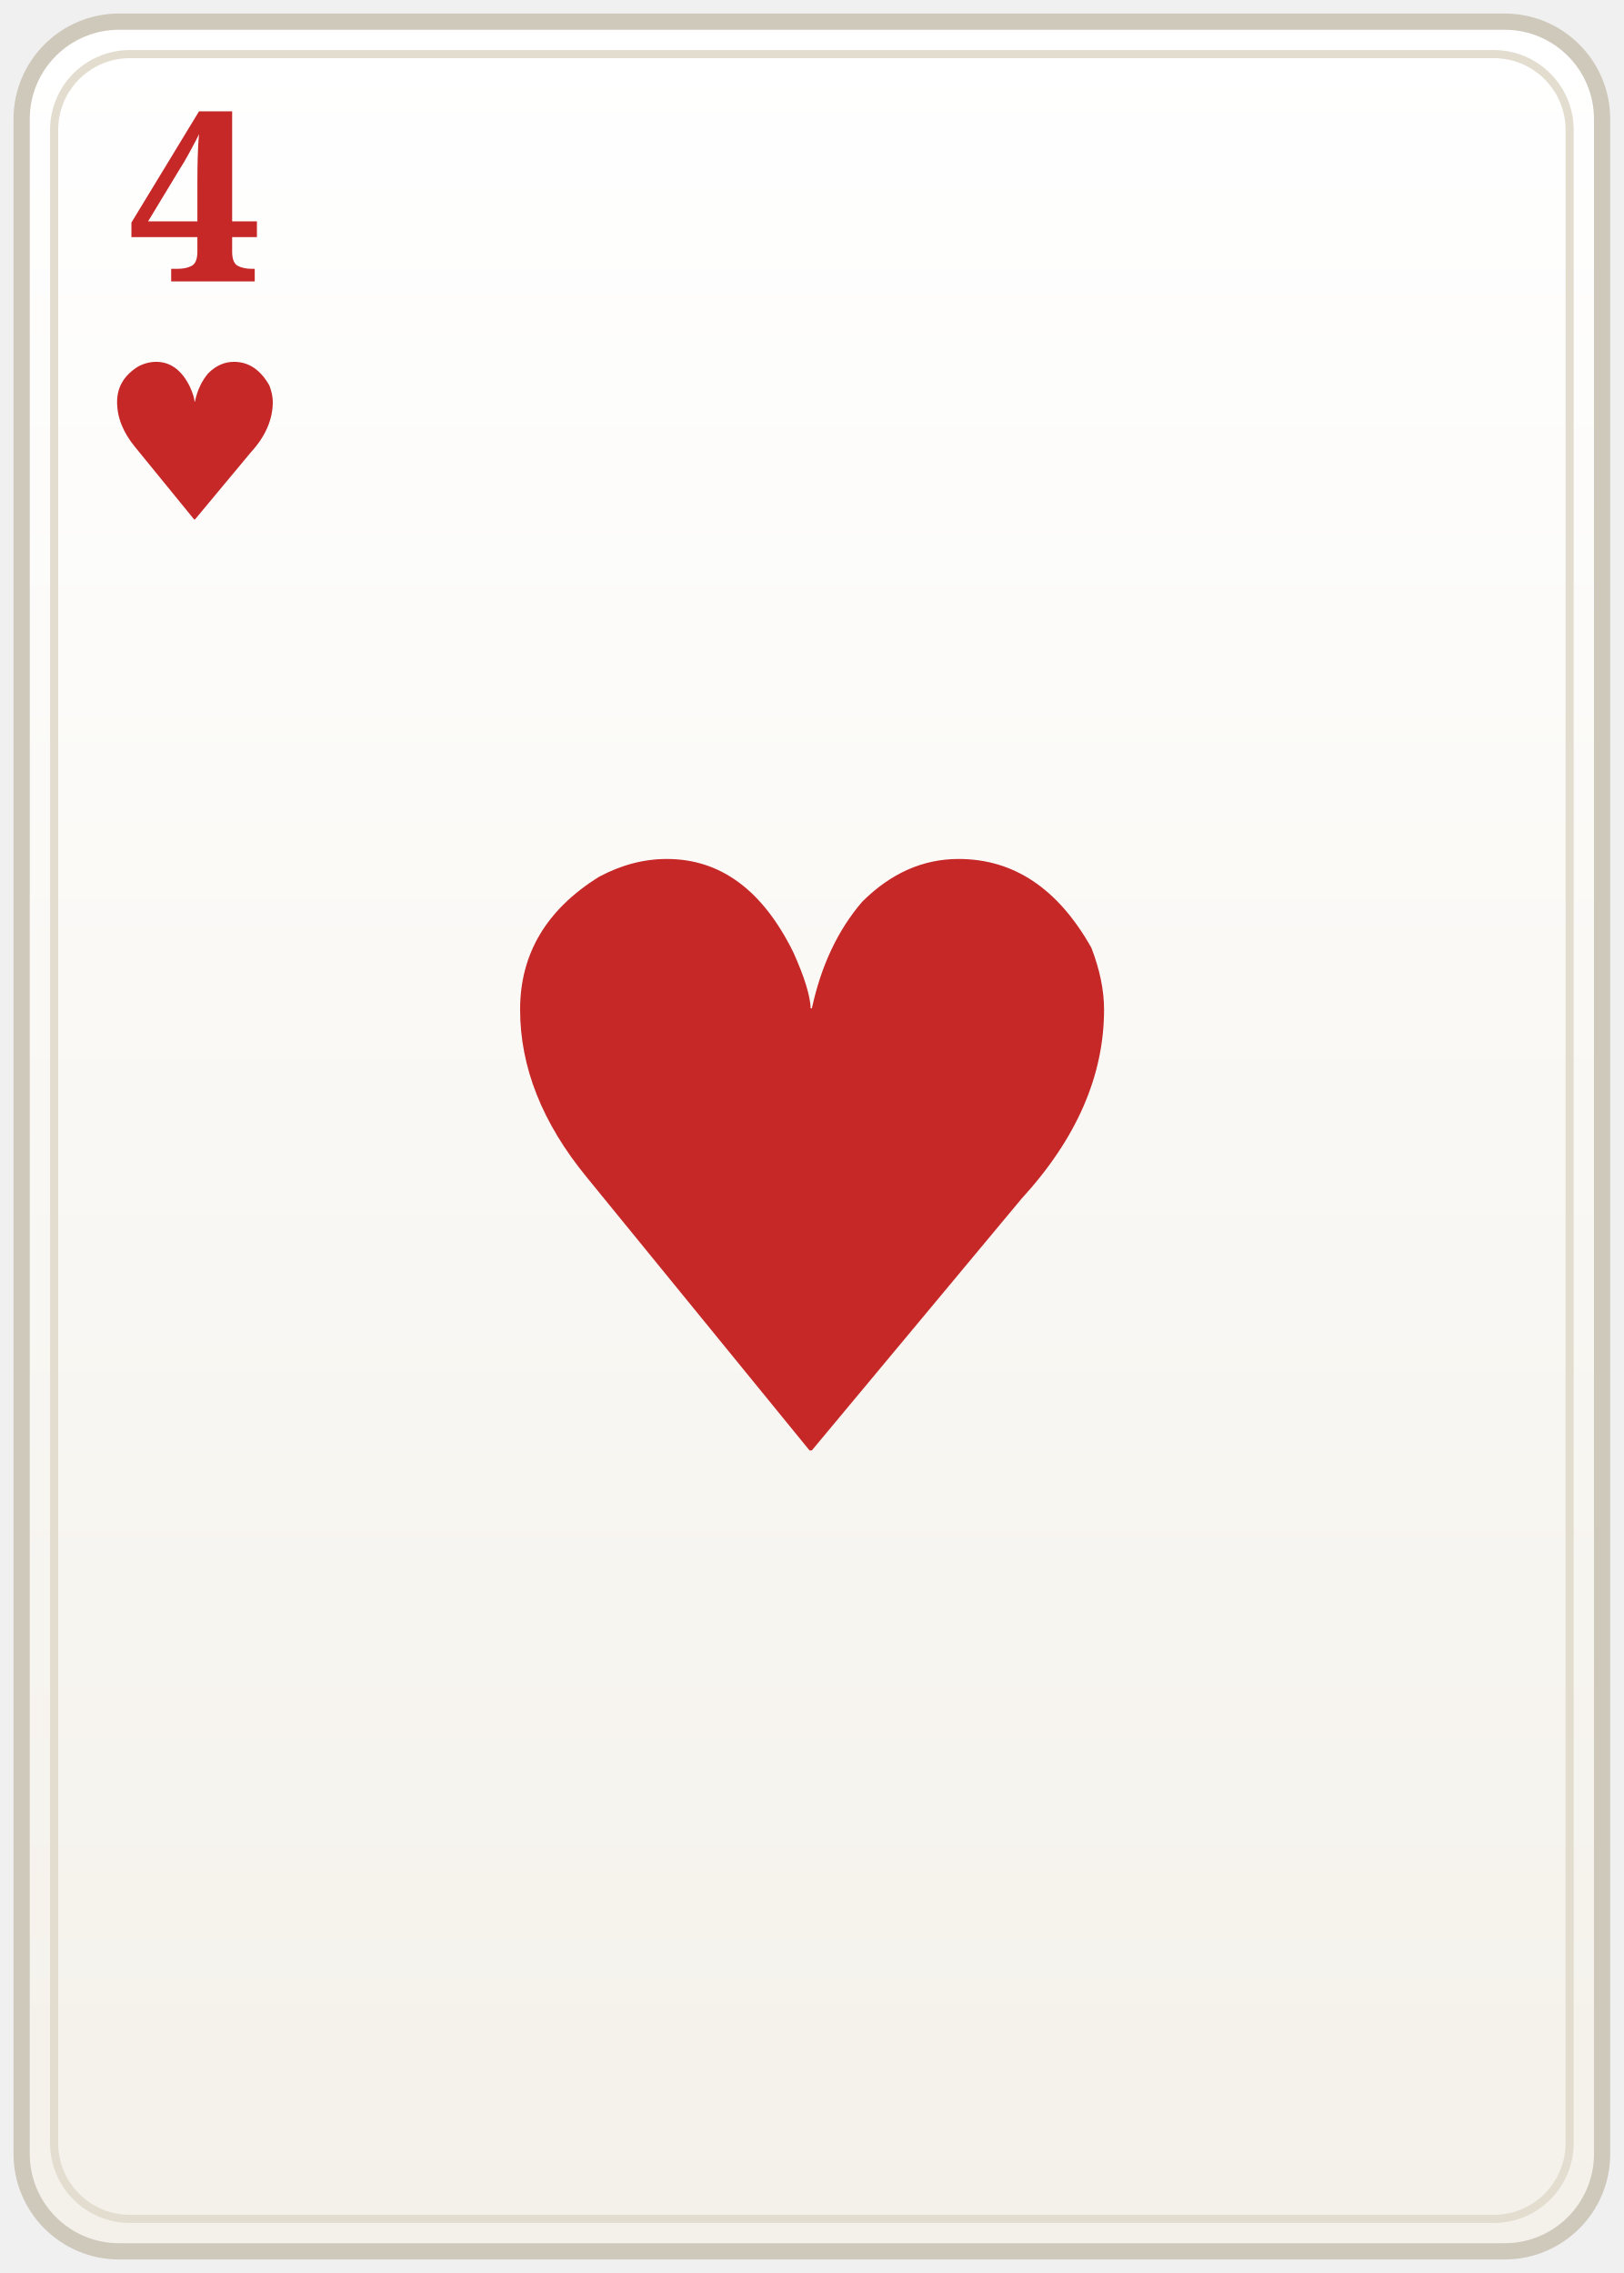
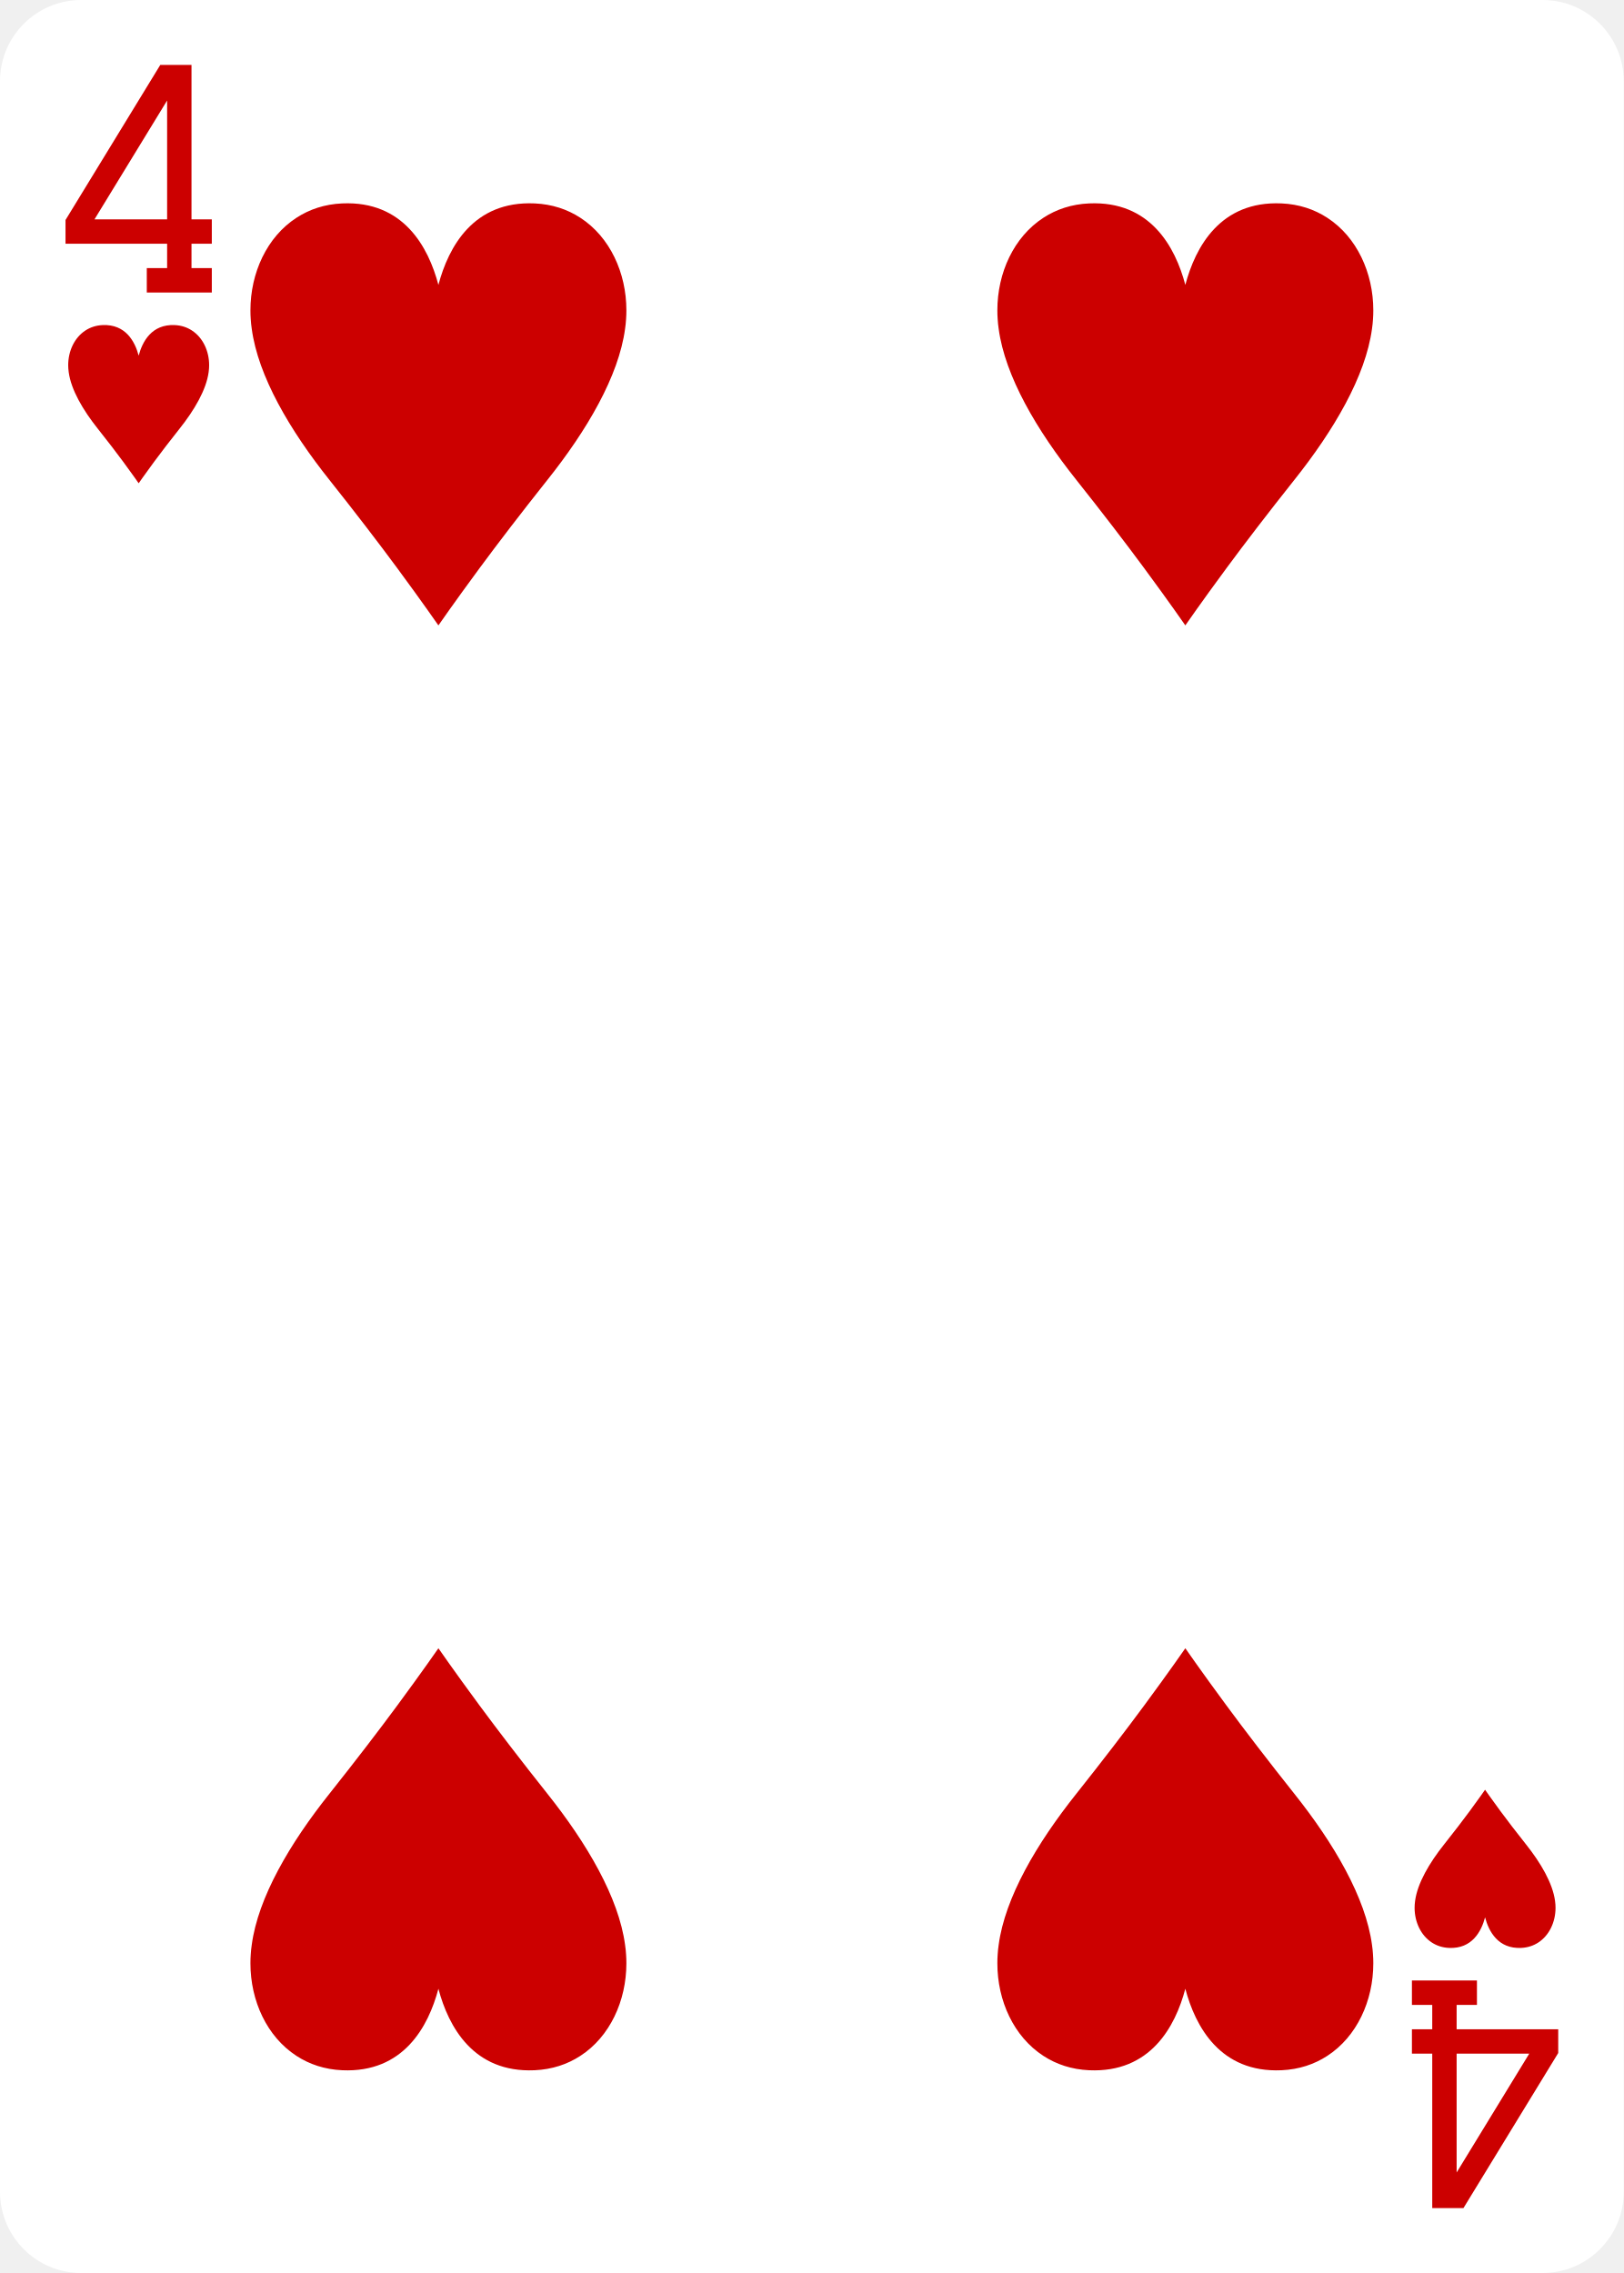
- <svg xmlns="http://www.w3.org/2000/svg" viewBox="0 0 300 420" width="300" height="420">
-   <defs>
-     <linearGradient id="face" x1="0" y1="0" x2="0" y2="1">
-       <stop offset="0%" stop-color="#ffffff" />
-       <stop offset="100%" stop-color="#f4f1ea" />
-     </linearGradient>
-   </defs>
-   <rect x="4" y="4" width="292" height="412" rx="18" fill="url(#face)" stroke="#cfc9bc" stroke-width="3" />
-   <rect x="10" y="10" width="280" height="400" rx="14" fill="none" stroke="#e3ddd0" stroke-width="1.5" />
-   <g transform="rotate(180 270 390)">
-     <text x="36" y="52" font-family="Georgia, serif" font-size="44" font-weight="bold" fill="#c62828" text-anchor="middle">4</text>
-     <text x="36" y="96" font-family="Georgia, serif" font-size="40" fill="#c62828" text-anchor="middle">♥</text>
+ <svg xmlns="http://www.w3.org/2000/svg" width="100%" height="100%" viewBox="0 0 1500 2100" version="1.1" xml:space="preserve" style="fill-rule:evenodd;clip-rule:evenodd;stroke-linejoin:round;stroke-miterlimit:2;">
+   <g transform="matrix(2,0,0,2,0,0)">
+     <path d="M750,37.5C750,16.803 733.197,0 712.5,0L37.5,0C16.803,0 0,16.803 0,37.5L0,1012.5C0,1033.197 16.803,1050 37.5,1050L712.5,1050C733.197,1050 750,1033.197 750,1012.5L750,37.5Z" style="fill:white;" />
  </g>
-   <g>
-     <text x="36" y="52" font-family="Georgia, serif" font-size="44" font-weight="bold" fill="#c62828" text-anchor="middle">4</text>
-     <text x="36" y="96" font-family="Georgia, serif" font-size="40" fill="#c62828" text-anchor="middle">♥</text>
+   <g id="hearts">
+     <g>
+       <g>
+         <g transform="matrix(71.43113,0,0,71.43113,-23393.066,-11828.363)">
+           <path d="M330.73,169.605C330.73,169.12 330.943,168.656 331.325,168.408C331.492,168.299 331.69,168.232 331.917,168.222L331.918,168.222C332.708,168.187 333.031,168.785 333.161,169.276C333.291,168.785 333.614,168.187 334.404,168.222L334.405,168.222C334.632,168.232 334.83,168.299 334.997,168.408C335.379,168.656 335.592,169.12 335.592,169.605C335.592,169.643 335.591,169.681 335.588,169.719C335.586,169.76 335.581,169.802 335.575,169.844C335.493,170.456 335.083,171.155 334.57,171.799C334.233,172.223 333.929,172.62 333.693,172.94C333.364,173.386 333.161,173.68 333.161,173.68C333.161,173.68 332.958,173.386 332.629,172.94C332.393,172.62 332.089,172.223 331.752,171.799C331.239,171.155 330.829,170.456 330.747,169.844C330.741,169.802 330.736,169.76 330.734,169.719C330.731,169.681 330.73,169.643 330.73,169.605Z" style="fill:rgb(204,0,0);" />
+         </g>
+         <g transform="matrix(71.43113,0,0,71.43113,-22703.066,-11828.363)">
+           <path d="M330.73,169.605C330.73,169.12 330.943,168.656 331.325,168.408C331.492,168.299 331.69,168.232 331.917,168.222L331.918,168.222C332.708,168.187 333.031,168.785 333.161,169.276C333.291,168.785 333.614,168.187 334.404,168.222L334.405,168.222C334.632,168.232 334.83,168.299 334.997,168.408C335.379,168.656 335.592,169.12 335.592,169.605C335.592,169.643 335.591,169.681 335.588,169.719C335.586,169.76 335.581,169.802 335.575,169.844C335.493,170.456 335.083,171.155 334.57,171.799C334.233,172.223 333.929,172.62 333.693,172.94C333.364,173.386 333.161,173.68 333.161,173.68C333.161,173.68 332.958,173.386 332.629,172.94C332.393,172.62 332.089,172.223 331.752,171.799C331.239,171.155 330.829,170.456 330.747,169.844C330.741,169.802 330.736,169.76 330.734,169.719C330.731,169.681 330.73,169.643 330.73,169.605Z" style="fill:rgb(204,0,0);" />
+         </g>
+         <g transform="matrix(-71.43113,-0,0,-71.43113,24203.066,13928.963)">
+           <path d="M330.73,169.605C330.73,169.12 330.943,168.656 331.325,168.408C331.492,168.299 331.69,168.232 331.917,168.222L331.918,168.222C332.708,168.187 333.031,168.785 333.161,169.276C333.291,168.785 333.614,168.187 334.404,168.222L334.405,168.222C334.632,168.232 334.83,168.299 334.997,168.408C335.379,168.656 335.592,169.12 335.592,169.605C335.592,169.643 335.591,169.681 335.588,169.719C335.586,169.76 335.581,169.802 335.575,169.844C335.493,170.456 335.083,171.155 334.57,171.799C334.233,172.223 333.929,172.62 333.693,172.94C333.364,173.386 333.161,173.68 333.161,173.68C333.161,173.68 332.958,173.386 332.629,172.94C332.393,172.62 332.089,172.223 331.752,171.799C331.239,171.155 330.829,170.456 330.747,169.844C330.741,169.802 330.736,169.76 330.734,169.719C330.731,169.681 330.73,169.643 330.73,169.605Z" style="fill:rgb(204,0,0);" />
+         </g>
+         <g transform="matrix(-71.43113,-0,0,-71.43113,24893.066,13928.963)">
+           <path d="M330.73,169.605C330.73,169.12 330.943,168.656 331.325,168.408C331.492,168.299 331.69,168.232 331.917,168.222L331.918,168.222C332.708,168.187 333.031,168.785 333.161,169.276C333.291,168.785 333.614,168.187 334.404,168.222L334.405,168.222C334.632,168.232 334.83,168.299 334.997,168.408C335.379,168.656 335.592,169.12 335.592,169.605C335.592,169.643 335.591,169.681 335.588,169.719C335.586,169.76 335.581,169.802 335.575,169.844C335.493,170.456 335.083,171.155 334.57,171.799C334.233,172.223 333.929,172.62 333.693,172.94C333.364,173.386 333.161,173.68 333.161,173.68C333.161,173.68 332.958,173.386 332.629,172.94C332.393,172.62 332.089,172.223 331.752,171.799C331.239,171.155 330.829,170.456 330.747,169.844C330.741,169.802 330.736,169.76 330.734,169.719C330.731,169.681 330.73,169.643 330.73,169.605Z" style="fill:rgb(204,0,0);" />
+         </g>
+       </g>
+       <g transform="matrix(2,0,0,2,0,0)">
+         <g transform="matrix(7.508436,0,0,7.508436,-1771.763,-3.787964)">
+           <path d="M247.75,14L249,14L249,15.5L247.75,15.5L247.75,17L249,17L249,18.5L245,18.5L245,17L246.25,17L246.25,15.5L240,15.5L240,14.039L245.829,4.5L247.75,4.5L247.75,14ZM246.25,14L246.25,6.688L241.782,14L246.25,14Z" style="fill:rgb(204,0,0);" />
+         </g>
+         <g transform="matrix(0.720725,0,0,0.55625,-140.25,-311.6339)">
+           <rect x="236.22" y="614.173" width="94.488" height="188.976" style="fill:none;" />
+         </g>
+         <g transform="matrix(13.38897,0,0,13.38897,-4396.631,-2102.15)">
+           <path d="M330.73,169.605C330.73,169.12 330.943,168.656 331.325,168.408C331.492,168.299 331.69,168.232 331.917,168.222L331.918,168.222C332.708,168.187 333.031,168.785 333.161,169.276C333.291,168.785 333.614,168.187 334.404,168.222L334.405,168.222C334.632,168.232 334.83,168.299 334.997,168.408C335.379,168.656 335.592,169.12 335.592,169.605C335.592,169.643 335.591,169.681 335.588,169.719C335.586,169.76 335.581,169.802 335.575,169.844C335.493,170.456 335.083,171.155 334.57,171.799C334.233,172.223 333.929,172.62 333.693,172.94C333.364,173.386 333.161,173.68 333.161,173.68C333.161,173.68 332.958,173.386 332.629,172.94C332.393,172.62 332.089,172.223 331.752,171.799C331.239,171.155 330.829,170.456 330.747,169.844C330.741,169.802 330.736,169.76 330.734,169.719C330.731,169.681 330.73,169.643 330.73,169.605Z" style="fill:rgb(204,0,0);" />
+         </g>
+         <g transform="matrix(-13.38897,-0,0,-13.38897,5146.631,3152.15)">
+           <path d="M330.73,169.605C330.73,169.12 330.943,168.656 331.325,168.408C331.492,168.299 331.69,168.232 331.917,168.222L331.918,168.222C332.708,168.187 333.031,168.785 333.161,169.276C333.291,168.785 333.614,168.187 334.404,168.222L334.405,168.222C334.632,168.232 334.83,168.299 334.997,168.408C335.379,168.656 335.592,169.12 335.592,169.605C335.592,169.643 335.591,169.681 335.588,169.719C335.586,169.76 335.581,169.802 335.575,169.844C335.493,170.456 335.083,171.155 334.57,171.799C334.233,172.223 333.929,172.62 333.693,172.94C333.364,173.386 333.161,173.68 333.161,173.68C333.161,173.68 332.958,173.386 332.629,172.94C332.393,172.62 332.089,172.223 331.752,171.799C331.239,171.155 330.829,170.456 330.747,169.844C330.741,169.802 330.736,169.76 330.734,169.719C330.731,169.681 330.73,169.643 330.73,169.605Z" style="fill:rgb(204,0,0);" />
+         </g>
+         <g transform="matrix(-7.508436,-0,0,-7.508436,2521.763,1053.788)">
+           <path d="M247.75,14L249,14L249,15.5L247.75,15.5L247.75,17L249,17L249,18.5L245,18.5L245,17L246.25,17L246.25,15.5L240,15.5L240,14.039L245.829,4.5L247.75,4.5L247.75,14ZM246.25,14L246.25,6.688L241.782,14L246.25,14Z" style="fill:rgb(204,0,0);" />
+         </g>
+         <g transform="matrix(-0.720725,-0,0,-0.55625,890.25,1361.634)">
+           <rect x="236.22" y="614.173" width="94.488" height="188.976" style="fill:none;" />
+         </g>
+       </g>
+     </g>
  </g>
-   <text x="150" y="268" font-family="Georgia, serif" font-size="150" fill="#c62828" text-anchor="middle">♥</text>
</svg>
